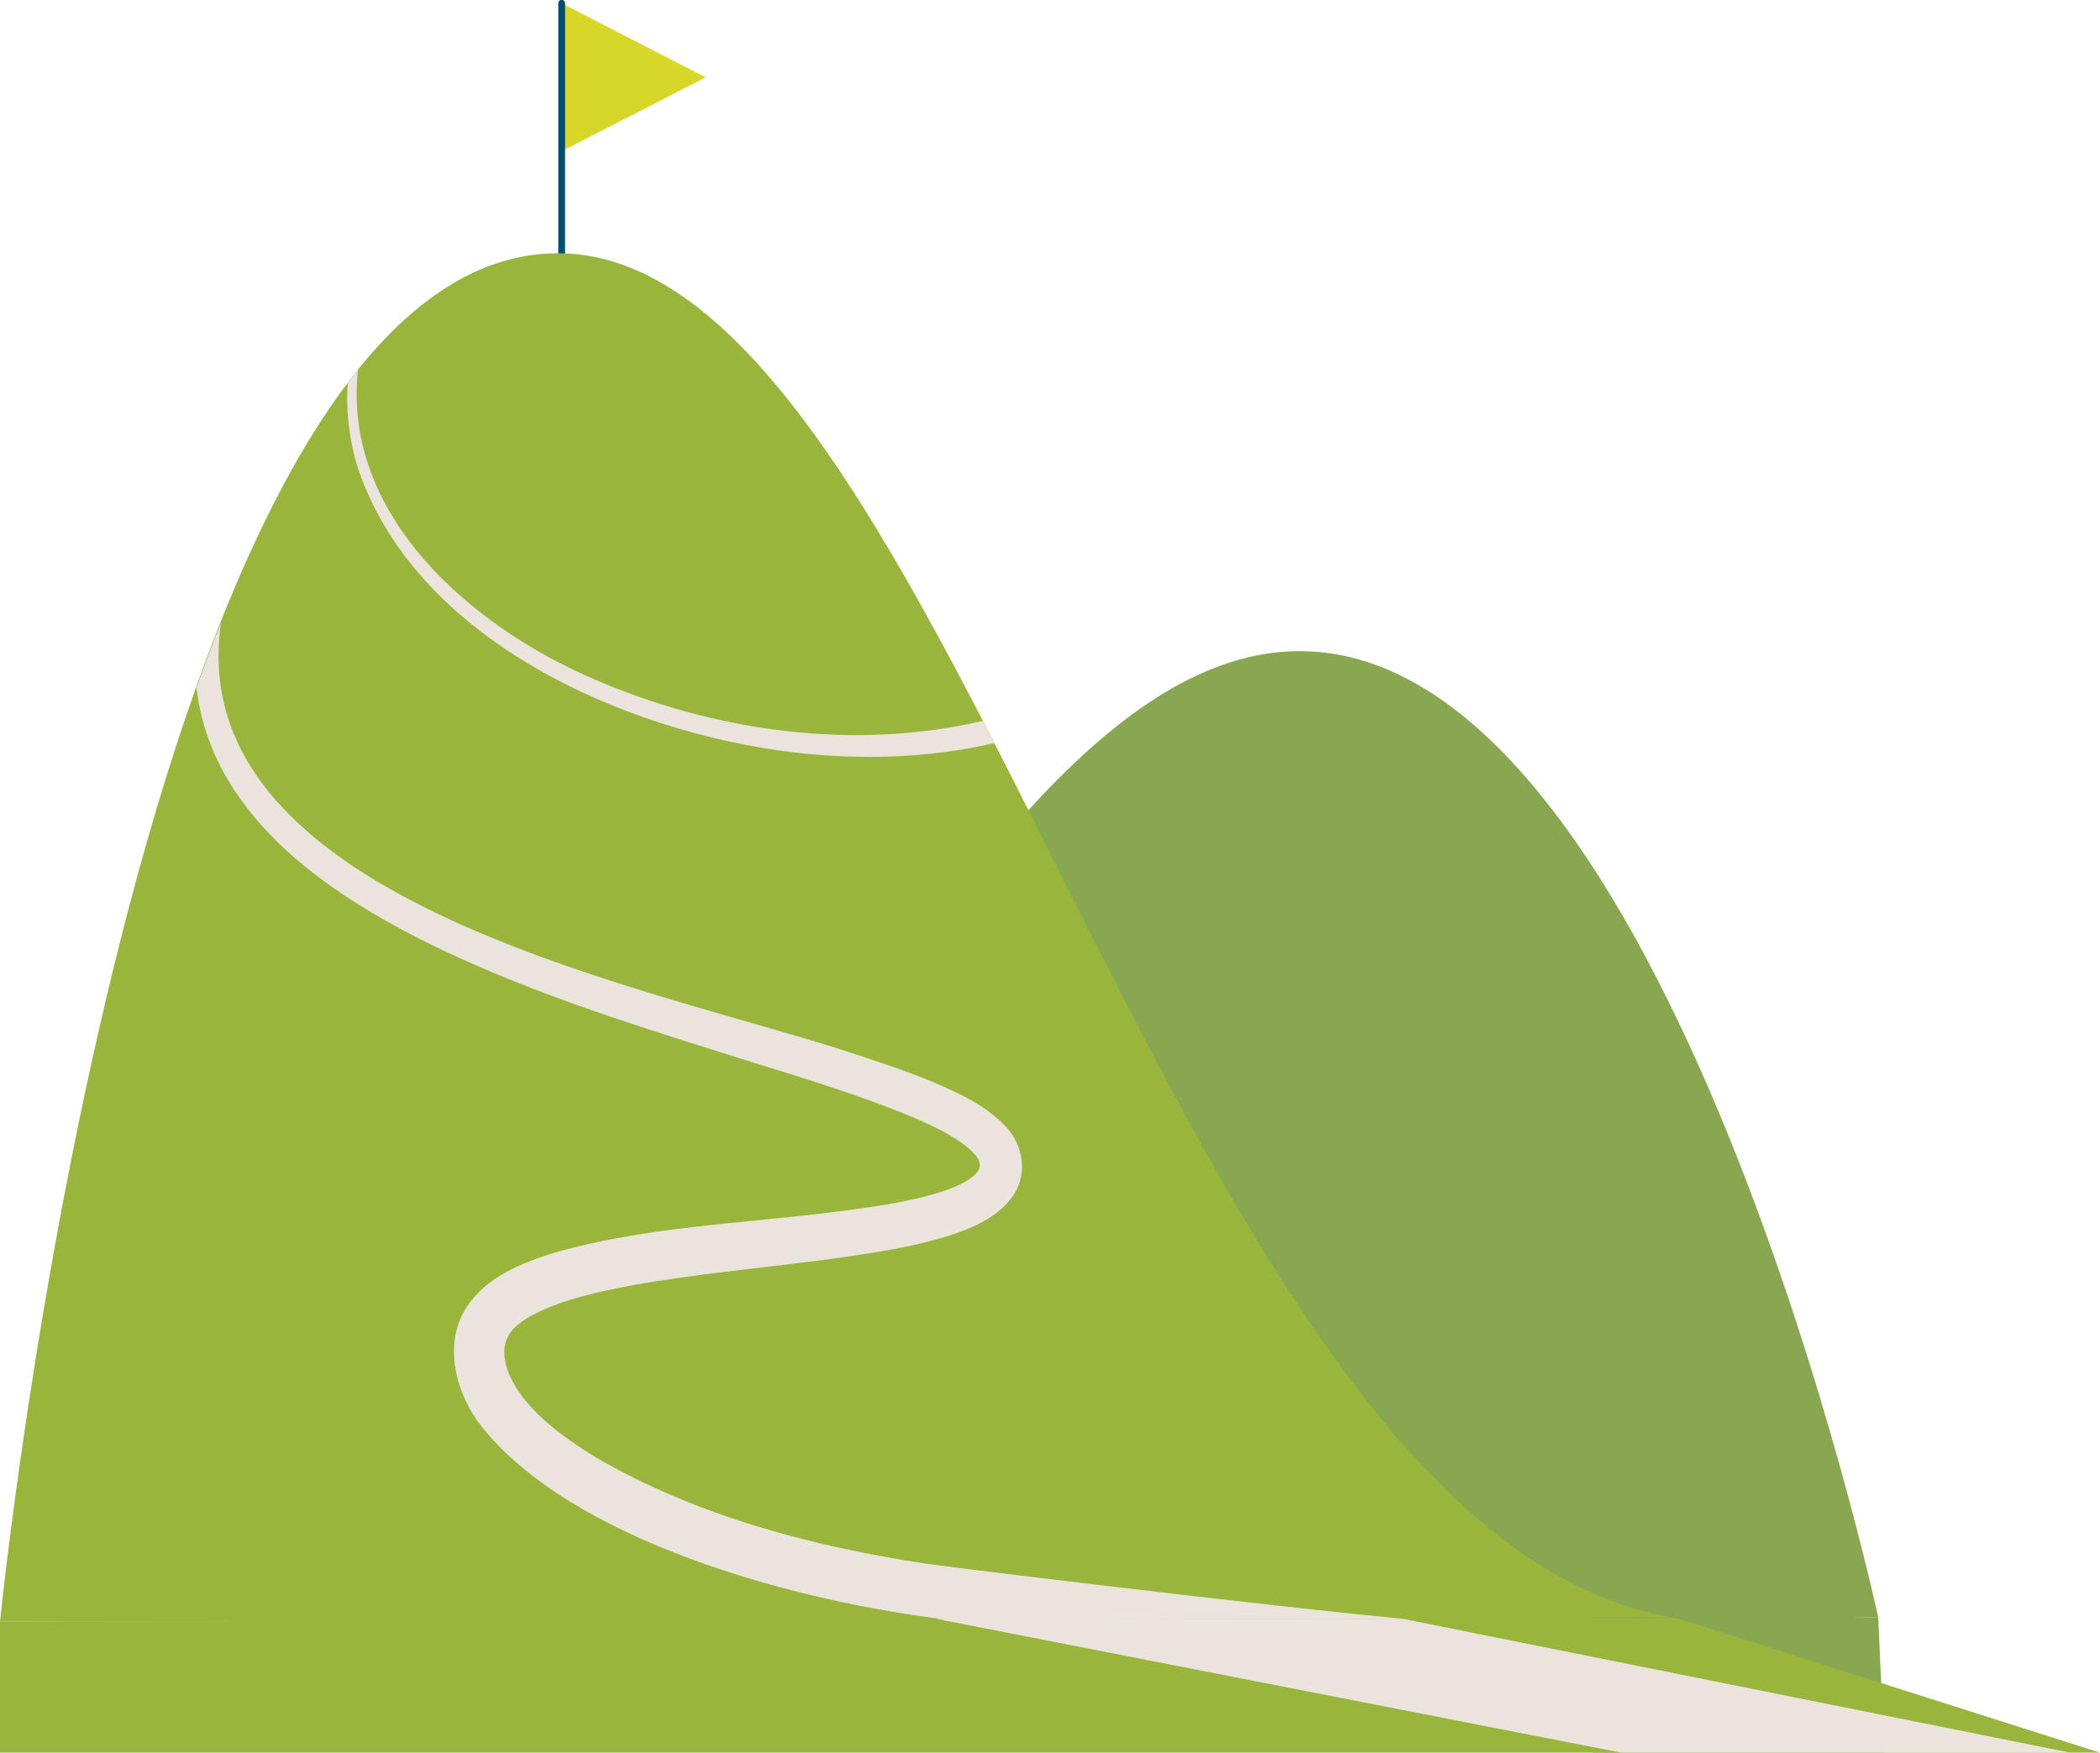
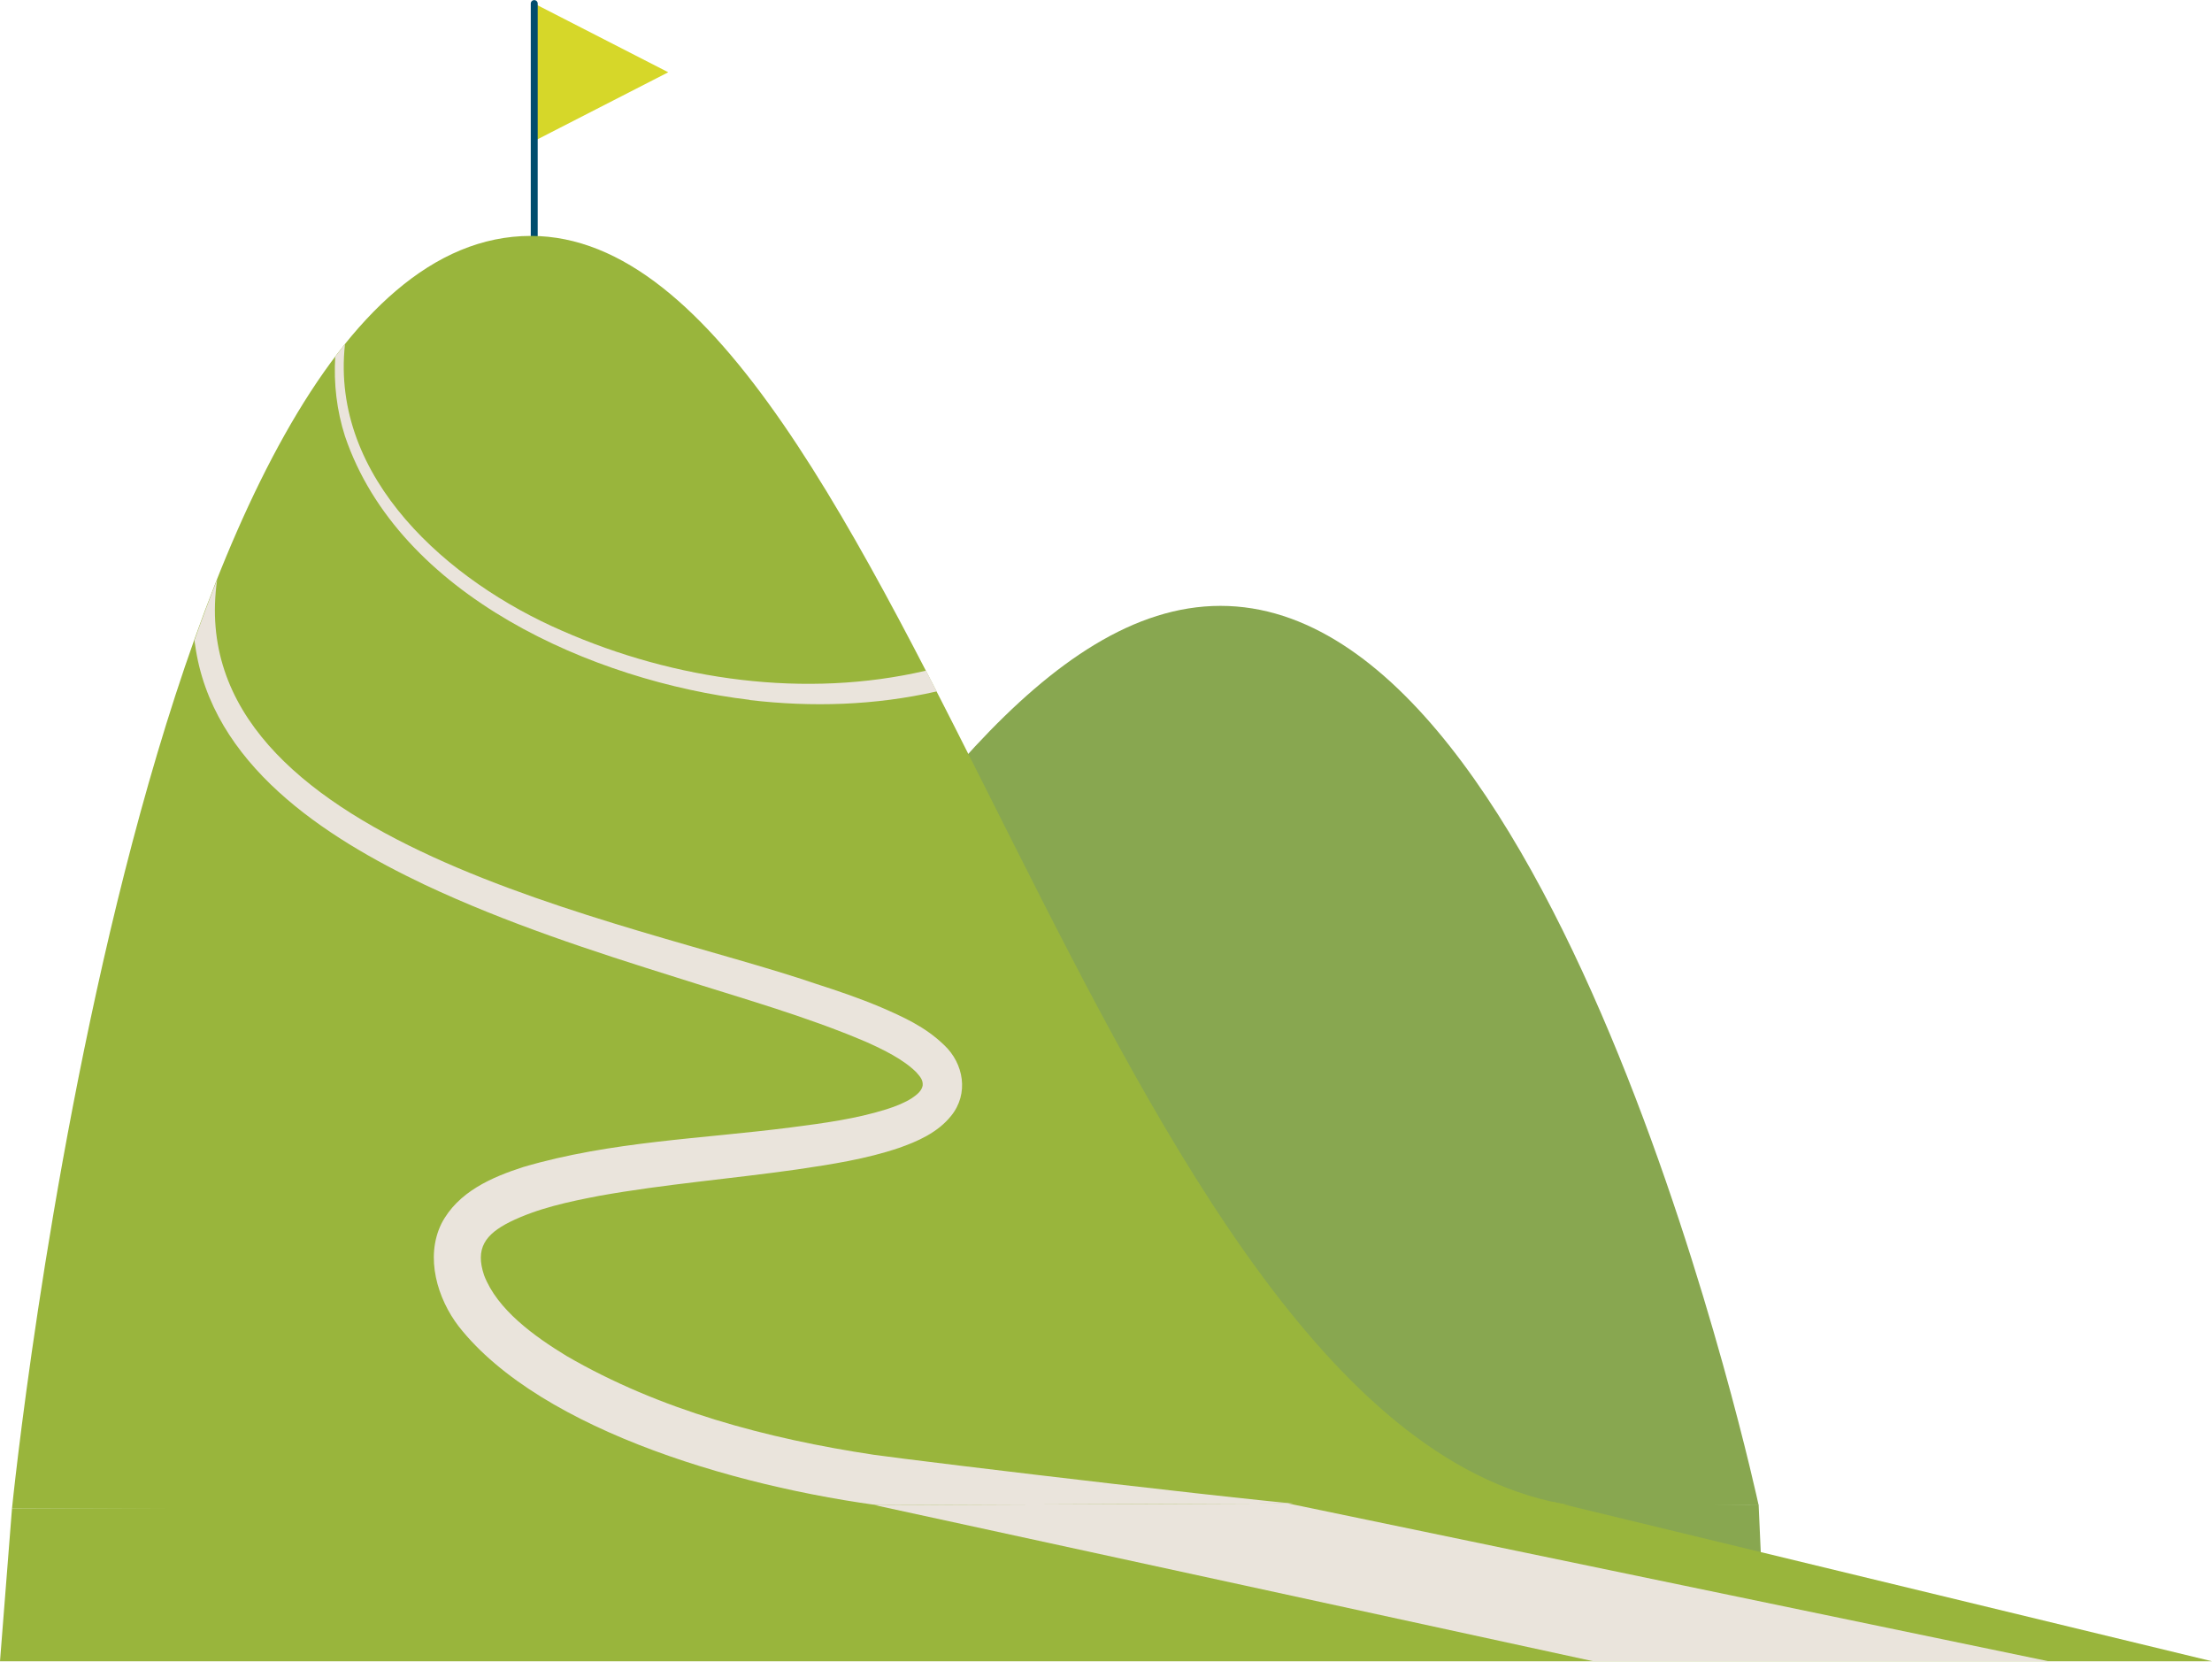
- <svg xmlns="http://www.w3.org/2000/svg" id="Layer_1" version="1.1" viewBox="0 0 1020.7 851.9">
+ <svg xmlns="http://www.w3.org/2000/svg" id="Layer_1" version="1.1" viewBox="0 0 1181.7 887.3">
  <defs>
    <style>
      .st0 {
        fill: #d6d729;
      }

      .st1 {
-         fill: #99b53c;
-       }
- 
-       .st2 {
-         fill: #eae4dc;
-       }
- 
-       .st3 {
-         fill: #88a750;
-       }
- 
-       .st4 {
        fill: none;
        stroke: #004d6e;
        stroke-linecap: round;
        stroke-linejoin: round;
-         stroke-width: 3.3px;
+         stroke-width: 3.7px;
+       }
+ 
+       .st2 {
+         fill: #99b53c;
+       }
+ 
+       .st3 {
+         fill: #eae4dc;
+       }
+ 
+       .st4 {
+         fill: #88a750;
      }
    </style>
  </defs>
  <g id="Light_1">
    <g id="flag">
-       <polygon id="flag1" data-name="flag" class="st0" points="273 73.5 273 1.6 343 37.6 273 73.5" />
-       <line id="stand" class="st4" x1="273" y1="123.1" x2="273" y2="1.6" />
+       <polygon id="flag1" data-name="flag" class="st0" points="285.4 75.3 285.4 1.9 357 38.6 285.4 75.3" />
+       <line id="stand" class="st1" x1="285.4" y1="126" x2="285.4" y2="1.9" />
    </g>
    <g id="hills">
-       <path id="hill_-_back" class="st3" d="M912.9,786.1l-38.9.7H134.4c180.3,0,317.2-470.3,497.3-470.3s281.2,469.6,281.2,469.6Z" />
-       <path id="hill_-_front" class="st1" d="M271.2,123.1C66.6,123.1,0,788.3,0,788.3h504.9s317.8-.6,310.1-1.8C569.5,748.5,464.2,123.1,271.2,123.1Z" />
-       <path id="lower_path" class="st2" d="M702.7,788.3c-22.6,0-229.8-25-252.3-28.2-55.7-8.4-111.8-23.3-160.6-51.6-16.8-10.3-36.2-24.2-43-42.2-4.7-14,.6-21.3,13.4-27.8,14.5-7.2,30.6-10.6,46.8-13.7,33.8-6.1,69.1-8.9,103.5-13.8,17.8-2.6,35.9-5.4,53.3-11.2,9.5-3.3,20.2-7.9,27.2-16.7,9.4-11.5,6.7-27.4-3.7-37.1-10-9.6-21.2-14.6-33.2-19.8-11.2-4.7-22.4-8.5-33.6-12.2-97.3-33.4-332.9-73.3-313.1-211.3-4.1,10.3-8.1,20.9-11.9,31.6,0,.8.2,1.5.3,2.3,8.6,62.6,67.6,100.7,120.1,125.6,42.6,20.1,87.5,34.6,132.2,48.6,33.1,10.6,66.6,19.9,98.3,33.4,9.2,4.1,19.7,9.2,26.5,15.9,2.2,2.5,3.6,4.1,3.3,7-.6,2.7-2.8,4.6-5.6,6.4-3.6,2.3-8.4,4.3-13.4,5.9-15.9,5-32.6,7.2-49.5,9.4-46.8,6.1-94.3,7.2-140.3,20.7-16.3,5.3-34.3,12.9-42.8,29.7-8.6,17.6-2.1,39.2,9.1,53.7,43.1,54.9,150.6,86.1,233.5,95.2h235.8Z" />
-       <path id="upper_path" class="st2" d="M385.6,365.7c32.4,3.8,65.6,2.9,97.7-4.5-1.9-3.6-3.7-7.2-5.6-10.8-63,14.7-131.2,5.1-190.2-20.8-59.2-25.7-121.3-79.7-113.5-149.8-1.7,2.1-3.4,4.3-5,6.5-.9,14,.8,28.2,5.1,41.6,28.3,83.4,129.8,128,211.6,137.8Z" />
+       <path id="hill_-_back" class="st4" d="M939.5,803.6l-39.8.7H143.8c184.3,0,324.2-480.7,508.2-480.7s287.4,479.9,287.4,479.9Z" />
+       <path id="hill_-_front" class="st2" d="M283.6,126C74.5,126,6.4,805.8,6.4,805.8h516s324.8-.6,316.9-1.8C588.5,765.2,480.8,126,283.6,126Z" />
+       <path id="lower_path" class="st3" d="M724.6,805.8c-23.1,0-234.9-25.5-257.9-28.8-56.9-8.6-114.2-23.8-164.1-52.8-17.2-10.5-37-24.7-44-43.1-4.8-14.3.6-21.8,13.7-28.4,14.8-7.3,31.2-10.8,47.9-14,34.5-6.2,70.6-9.1,105.7-14.1,18.2-2.7,36.7-5.5,54.4-11.5,9.7-3.4,20.6-8.1,27.8-17.1,9.6-11.8,6.8-28-3.8-37.9-10.2-9.8-21.7-14.9-33.9-20.2-11.4-4.8-22.9-8.7-34.4-12.4-99.5-34.1-340.2-74.9-320-215.9-4.2,10.5-8.2,21.3-12.1,32.3,0,.8.2,1.6.3,2.3,8.7,64,69.1,102.9,122.8,128.4,43.6,20.5,89.4,35.4,135.1,49.7,33.8,10.8,68,20.3,100.4,34.1,9.4,4.2,20.1,9.4,27,16.3,2.2,2.5,3.7,4.2,3.4,7.2-.6,2.8-2.9,4.7-5.7,6.6-3.7,2.4-8.6,4.4-13.7,6-16.3,5.1-33.4,7.4-50.5,9.6-47.8,6.2-96.4,7.4-143.4,21.2-16.7,5.4-35,13.2-43.8,30.3-8.8,18-2.1,40.1,9.3,54.9,44.1,56.1,153.9,88,238.7,97.3h240.9Z" />
+       <path id="upper_path" class="st3" d="M400.5,373.9c33.1,3.9,67,2.9,99.9-4.6-1.9-3.7-3.8-7.4-5.7-11.1-64.4,15-134.1,5.2-194.4-21.3-60.5-26.2-123.9-81.4-116-153.1-1.7,2.2-3.5,4.4-5.2,6.7-.9,14.3.8,28.8,5.2,42.5,28.9,85.2,132.7,130.8,216.2,140.8Z" />
    </g>
  </g>
-   <polygon class="st3" points="774.1 851.9 915.9 851.9 912.9 786.1 774.1 786.2 774.1 851.9" />
-   <polygon class="st1" points="1020.7 851.9 0 851.9 0 788.3 815 786.5 1020.7 851.9" />
-   <polygon class="st2" points="455.2 786.9 787.9 851.9 1006.2 851.9 681.6 786.8 455.2 786.9" />
+   <polygon class="st4" points="797.6 870.8 942.5 870.8 939.5 803.6 797.6 803.7 797.6 870.8" />
+   <polygon class="st2" points="1181.7 887.3 0 887.3 6.4 805.8 830.7 802.4 1181.7 887.3" />
+   <polygon class="st3" points="467.3 803.9 851.2 887.3 1094.4 887.3 688.1 803 467.3 803.9" />
</svg>
